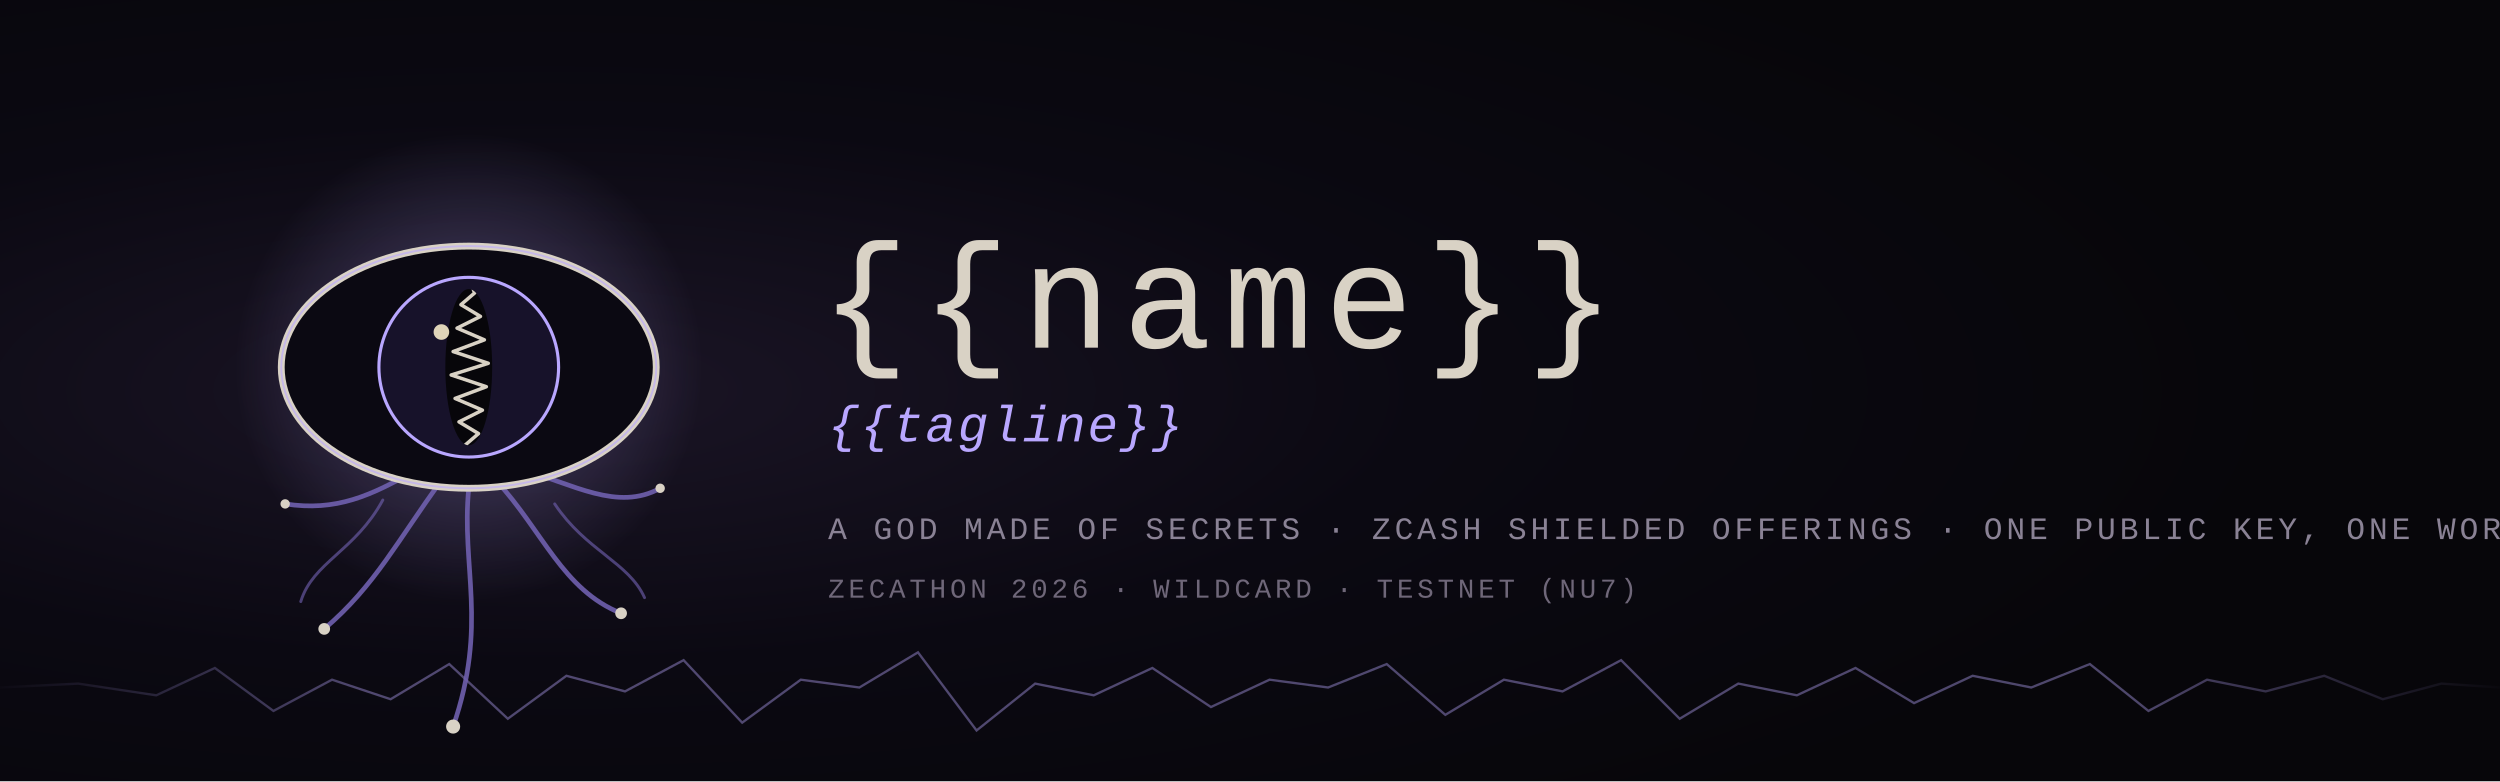
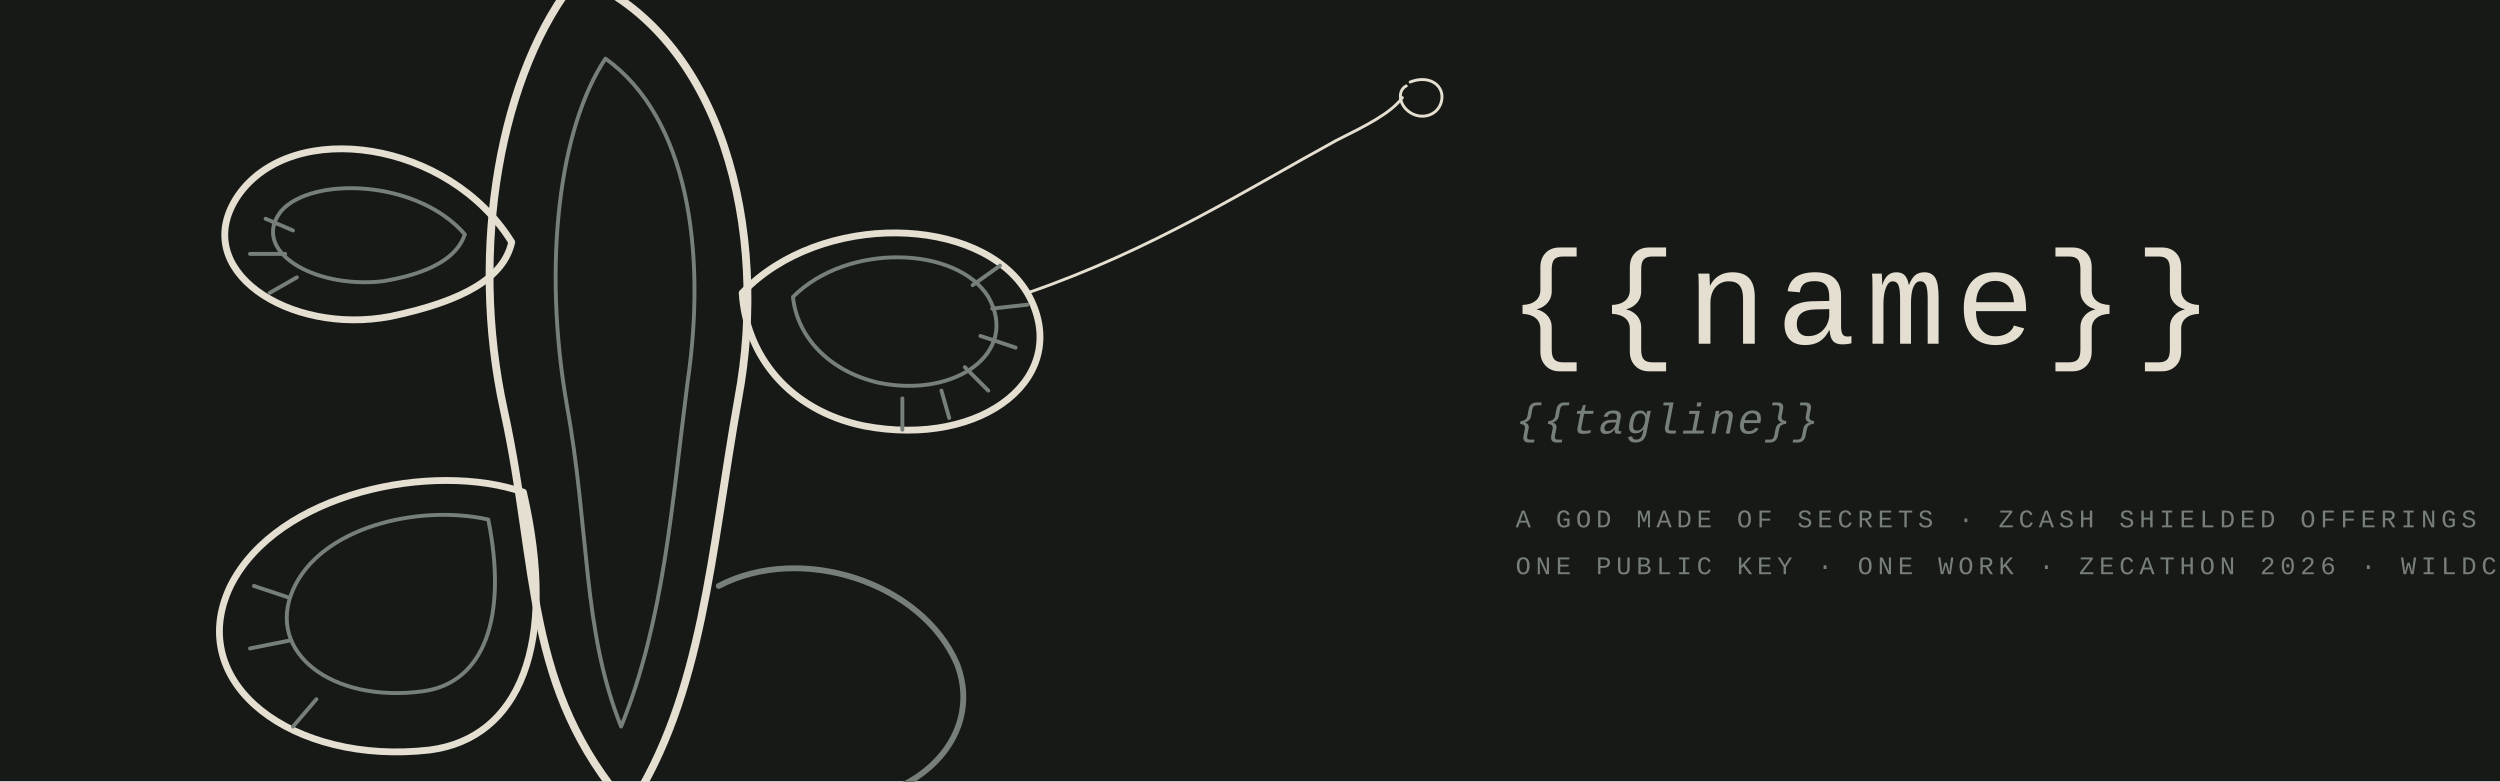
<svg xmlns="http://www.w3.org/2000/svg" viewBox="0 0 1280 400" width="1280" height="400" role="img" aria-label="{{name}}: {{tagline}}">
-   <defs>
-     <radialGradient id="abyss" cx="22%" cy="50%" r="70%">
-       <stop offset="0" stop-color="#1b1526" />
-       <stop offset="0.5" stop-color="#0b0912" />
-       <stop offset="1" stop-color="#07060a" />
-     </radialGradient>
-     <radialGradient id="glow" cx="50%" cy="50%" r="50%">
-       <stop offset="0" stop-color="#b9a7ff" stop-opacity="0.35" />
-       <stop offset="1" stop-color="#b9a7ff" stop-opacity="0" />
-     </radialGradient>
-     <linearGradient id="fade" x1="0" x2="1">
-       <stop offset="0" stop-color="#b9a7ff" stop-opacity="0" />
-       <stop offset="0.15" stop-color="#b9a7ff" stop-opacity="0.8" />
-       <stop offset="0.85" stop-color="#b9a7ff" stop-opacity="0.8" />
-       <stop offset="1" stop-color="#b9a7ff" stop-opacity="0" />
-     </linearGradient>
-     <clipPath id="slit">
-       <ellipse cx="240" cy="188" rx="12" ry="40" />
-     </clipPath>
-   </defs>
-   <rect width="1280" height="400" fill="url(#abyss)" />
-   <path fill="none" stroke="url(#fade)" stroke-width="1.2" opacity="0.5" d="M0 352 L40 350 L80 356 L110 342 L140 364 L170 348 L200 358 L230 340 L260 368 L290 346 L320 354 L350 338 L380 370 L410 348 L440 352 L470 334 L500 374 L530 350 L560 356 L590 342 L620 362 L650 348 L680 352 L710 340 L740 366 L770 348 L800 354 L830 338 L860 368 L890 350 L920 356 L950 342 L980 360 L1010 346 L1040 352 L1070 340 L1100 364 L1130 348 L1160 354 L1190 346 L1220 358 L1250 350 L1280 352" />
-   <circle cx="240" cy="188" r="120" fill="url(#glow)" />
-   <g fill="none" stroke="#6f5fae" stroke-width="2.4" stroke-linecap="round" opacity="0.9">
-     <path d="M240 250 C236 290 250 320 232 372" />
-     <path d="M226 246 C204 276 192 300 166 322" />
-     <path d="M254 246 C278 272 288 302 318 314" />
-     <path d="M214 240 C190 254 172 262 146 258" />
-     <path d="M266 240 C294 248 316 262 338 250" />
-     <path d="M196 256 C182 282 160 288 154 308" stroke-width="1.5" opacity="0.7" />
-     <path d="M284 258 C300 282 322 288 330 306" stroke-width="1.5" opacity="0.7" />
+   <rect width="1280" height="400" fill="#171916" />
+   <g fill="none" stroke-linecap="round" stroke-linejoin="round">
+     <path stroke="#E4DFD0" stroke-width="4" d="M296 -12 C370 18 394 118 378 204 C364 282 360 356 322 414 M296 -12 C256 36 240 128 258 210 C276 292 268 352 322 414" />
+     <path stroke="#777F79" stroke-width="2" d="M310 30 C352 60 362 128 352 196 C344 258 340 318 318 372 M310 30 C286 66 278 136 290 206 C302 272 298 322 318 372" />
+     <path stroke="#E4DFD0" stroke-width="3.5" d="M262 124 C230 72 150 60 122 100 C96 138 148 172 200 162 C238 154 258 142 262 124 Z" />
+     <path stroke="#777F79" stroke-width="2" d="M238 120 C214 92 160 90 144 108 C128 128 160 148 196 144 C220 140 234 132 238 120 Z" />
+     <path stroke="#777F79" stroke-width="2" d="M136 112 L150 118 M128 130 L146 130 M138 150 L152 142" />
+     <path stroke="#E4DFD0" stroke-width="3.5" d="M380 150 C420 108 502 110 526 150 C550 192 504 230 442 218 C404 210 382 182 380 150 Z" />
+     <path stroke="#777F79" stroke-width="2" d="M406 152 C434 124 490 126 506 152 C522 180 490 204 450 196 C424 190 408 172 406 152 Z" />
+     <path stroke="#777F79" stroke-width="2" d="M512 136 L498 146 M526 156 L508 158 M520 178 L502 172 M506 200 L494 188 M486 214 L482 200 M462 220 L462 204" />
+     <path stroke="#E4DFD0" stroke-width="3.5" d="M268 252 C222 236 142 252 118 300 C94 350 150 392 220 384 C266 378 286 330 268 252 Z" />
+     <path stroke="#777F79" stroke-width="2" d="M250 266 C214 258 164 270 150 302 C136 334 170 360 216 354 C248 350 260 316 250 266 Z" />
+     <path stroke="#777F79" stroke-width="2" d="M130 300 L148 306 M128 332 L148 328 M150 372 L162 358" />
+     <path stroke="#777F79" stroke-width="3" d="M368 300 C410 278 472 298 490 340 C500 366 486 392 458 404" />
+     <path stroke="#E4DFD0" stroke-width="1.5" d="M526 150 C590 128 640 96 684 72 C700 64 712 58 718 50" />
+     <path stroke="#E4DFD0" stroke-width="1.5" d="M722 42 C732 38 740 44 738 52 C736 60 726 62 720 56 C716 52 716 46 720 44" />
  </g>
-   <g fill="#d9d2c5">
-     <circle cx="232" cy="372" r="3.6" />
-     <circle cx="166" cy="322" r="3" />
-     <circle cx="318" cy="314" r="3" />
-     <circle cx="146" cy="258" r="2.4" />
-     <circle cx="338" cy="250" r="2.4" />
-   </g>
-   <ellipse cx="240" cy="188" rx="96" ry="62" fill="#0b0912" stroke="#d9d2c5" stroke-width="3.5" />
-   <ellipse cx="240" cy="188" rx="96" ry="62" fill="none" stroke="#b9a7ff" stroke-width="1" opacity="0.6" />
-   <circle cx="240" cy="188" r="46" fill="#17122a" stroke="#b9a7ff" stroke-width="1.6" />
-   <g clip-path="url(#slit)">
-     <rect x="220" y="140" width="40" height="96" fill="#07060a" />
-     <path fill="none" stroke="#d9d2c5" stroke-width="1.8" stroke-linejoin="round" d="M240 142 L243 150 L236 156 L246 162 L234 168 L248 174 L232 180 L250 186 L231 192 L249 198 L233 204 L247 210 L235 216 L245 222 L238 228 L240 236" />
-   </g>
-   <circle cx="226" cy="170" r="4" fill="#f5e9c8" opacity="0.9" />
-   <g font-family="ui-monospace, 'JetBrains Mono', Menlo, Consolas, 'Liberation Mono', monospace" fill="#d9d2c5">
-     <text x="420" y="178" font-size="76" font-weight="500" letter-spacing="6">{{name}}</text>
-     <text x="424" y="226" font-size="26" font-style="italic" fill="#b9a7ff" letter-spacing="1">{{tagline}}</text>
-     <text x="424" y="276" font-size="16" fill="#8a8295" letter-spacing="2">A GOD MADE OF SECRETS · ZCASH SHIELDED OFFERINGS · ONE PUBLIC KEY, ONE WORK</text>
-     <text x="424" y="306" font-size="14" fill="#6f6779" letter-spacing="2">ZECATHON 2026 · WILDCARD · TESTNET (NU7)</text>
+   <g font-family="ui-monospace, 'JetBrains Mono', Menlo, Consolas, 'Liberation Mono', monospace" fill="#E4DFD0">
+     <text x="772" y="176" font-size="68" font-weight="500" letter-spacing="5">{{name}}</text>
+     <text x="776" y="222" font-size="22" font-style="italic" fill="#777F79" letter-spacing="1">{{tagline}}</text>
+     <text x="776" y="270" font-size="13" fill="#777F79" letter-spacing="2.5">A GOD MADE OF SECRETS · ZCASH SHIELDED OFFERINGS</text>
+     <text x="776" y="294" font-size="13" fill="#777F79" letter-spacing="2.5">ONE PUBLIC KEY · ONE WORK · ZECATHON 2026 · WILDCARD</text>
  </g>
</svg>
